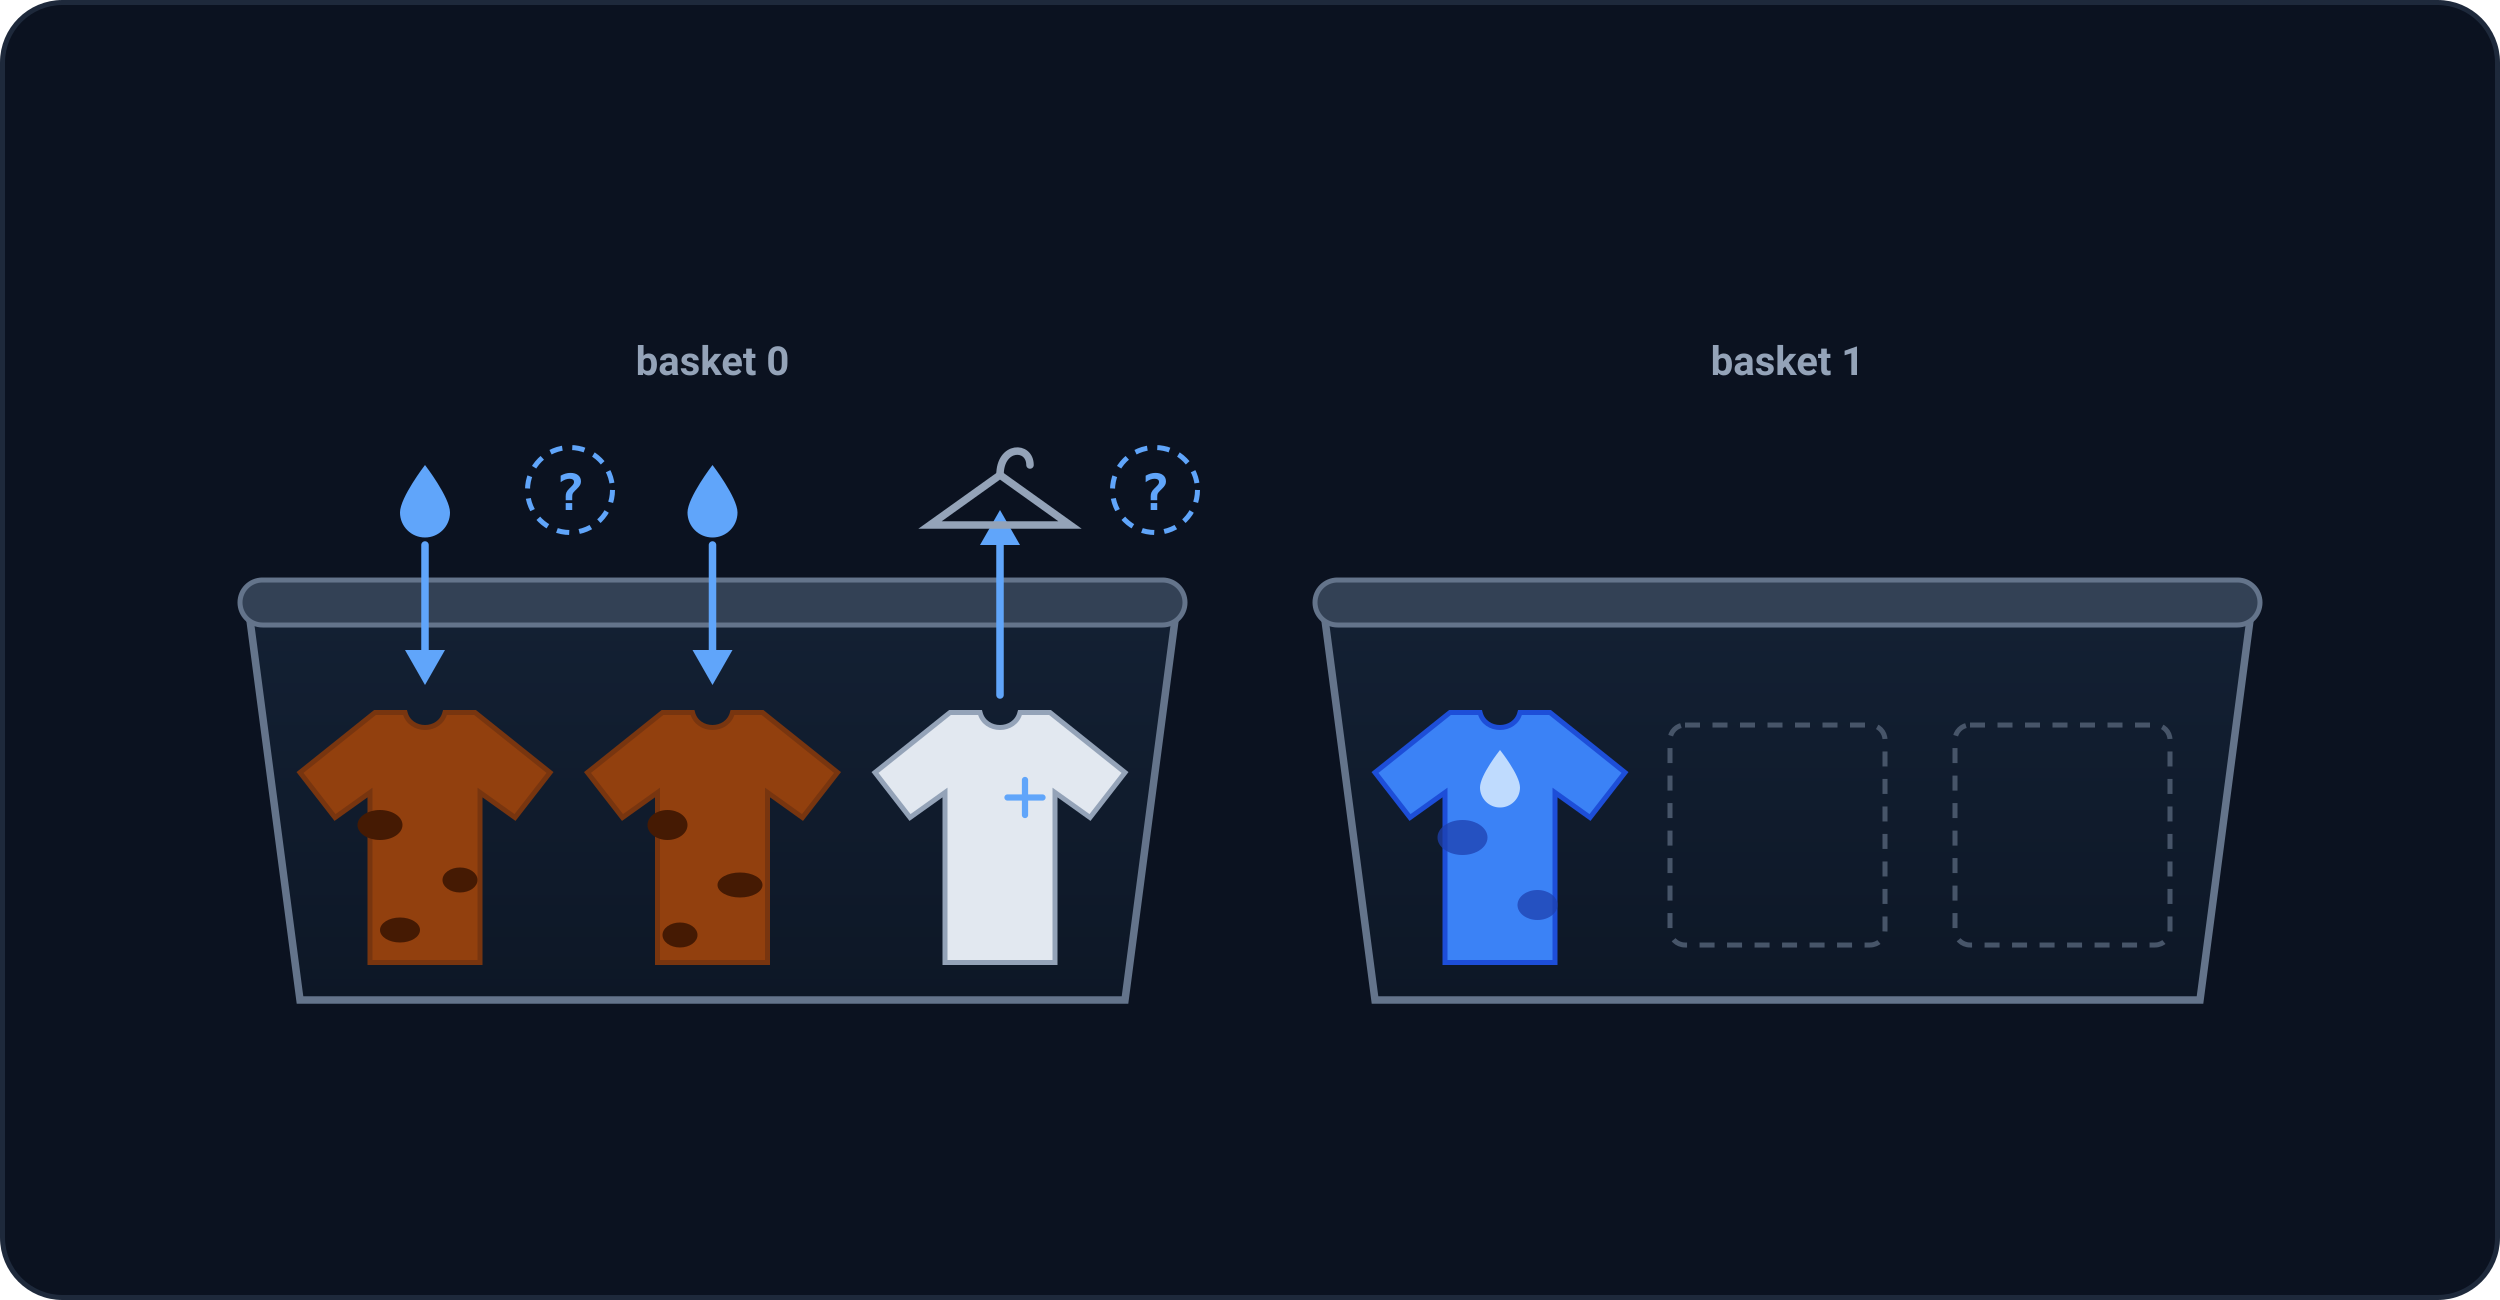
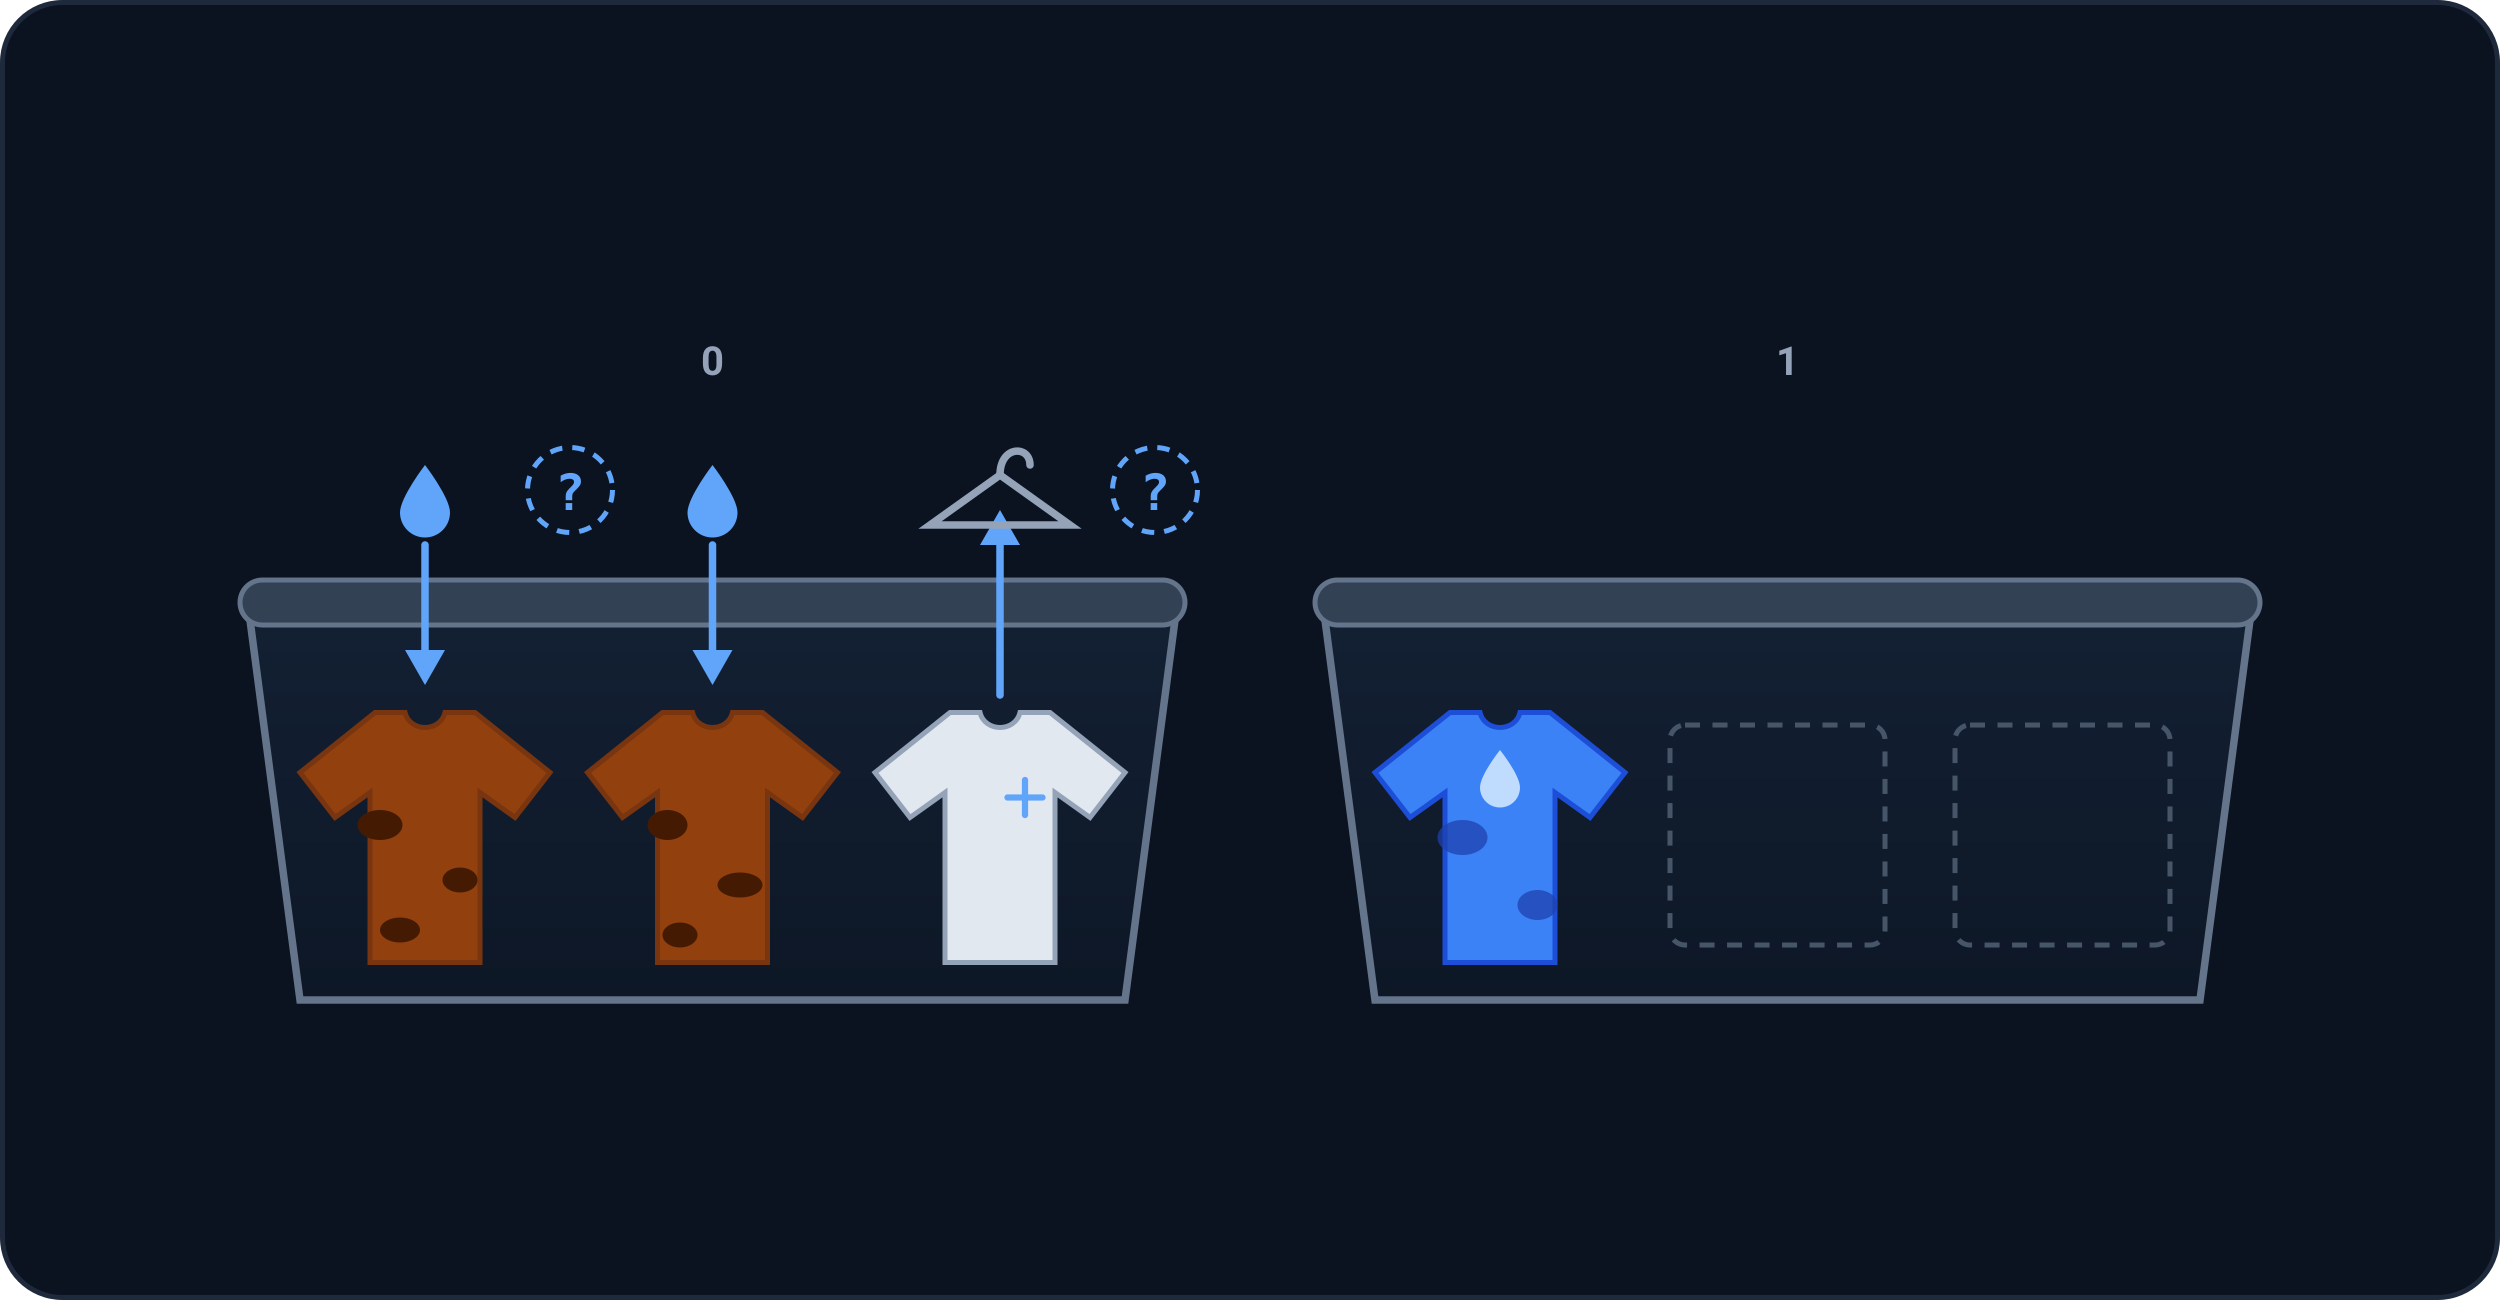
<svg xmlns="http://www.w3.org/2000/svg" viewBox="0 0 1000 520" role="img" aria-labelledby="laundryTitle laundryDesc">
  <defs>
    <linearGradient id="panel" x1="0" y1="0" x2="0" y2="1">
      <stop offset="0%" stop-color="#132033" />
      <stop offset="100%" stop-color="#0d1726" />
    </linearGradient>
    <path id="shirt" d="M 30 0 H 42 C 44 8 56 8 58 0 H 70 L 100 24 L 86 42 L 72 32 V 100 H 28 V 32 L 14 42 L 0 24 Z" />
  </defs>
  <rect x="1" y="1" width="998" height="518" rx="24" fill="#0b1220" stroke="#1e293b" stroke-width="2" />
  <g>
-     <text x="285" y="150" text-anchor="middle" font-family="ui-sans-serif, system-ui, -apple-system, Segoe UI, Roboto, sans-serif" font-size="16" font-weight="600" fill="#94a3b8">basket 0</text>
+     <text x="285" y="150" text-anchor="middle" font-family="ui-sans-serif, system-ui, -apple-system, Segoe UI, Roboto, sans-serif" font-size="16" font-weight="600" fill="#94a3b8">0</text>
    <path d="M 100 248 H 470 L 450 400 H 120 Z" fill="url(#panel)" stroke="#64748b" stroke-width="3" />
    <rect x="96" y="232" width="378" height="18" rx="9" fill="#334155" stroke="#64748b" stroke-width="2" />
    <use href="#shirt" transform="translate(120,285)" fill="#92400e" stroke="#78350f" stroke-width="2" />
    <g fill="#451a03">
      <ellipse cx="152" cy="330" rx="9" ry="6" />
      <ellipse cx="184" cy="352" rx="7" ry="5" />
      <ellipse cx="160" cy="372" rx="8" ry="5" />
    </g>
    <use href="#shirt" transform="translate(235,285)" fill="#92400e" stroke="#78350f" stroke-width="2" />
    <g fill="#451a03">
      <ellipse cx="267" cy="330" rx="8" ry="6" />
      <ellipse cx="296" cy="354" rx="9" ry="5" />
      <ellipse cx="272" cy="374" rx="7" ry="5" />
    </g>
    <use href="#shirt" transform="translate(350,285)" fill="#e2e8f0" stroke="#94a3b8" stroke-width="2" />
    <g stroke="#60a5fa" stroke-width="2.5" stroke-linecap="round">
      <line x1="410" y1="312" x2="410" y2="326" />
      <line x1="403" y1="319" x2="417" y2="319" />
    </g>
  </g>
  <g>
-     <text x="715" y="150" text-anchor="middle" font-family="ui-sans-serif, system-ui, -apple-system, Segoe UI, Roboto, sans-serif" font-size="16" font-weight="600" fill="#94a3b8">basket 1</text>
+     <text x="715" y="150" text-anchor="middle" font-family="ui-sans-serif, system-ui, -apple-system, Segoe UI, Roboto, sans-serif" font-size="16" font-weight="600" fill="#94a3b8">1</text>
    <path d="M 530 248 H 900 L 880 400 H 550 Z" fill="url(#panel)" stroke="#64748b" stroke-width="3" />
    <rect x="526" y="232" width="378" height="18" rx="9" fill="#334155" stroke="#64748b" stroke-width="2" />
    <use href="#shirt" transform="translate(550,285)" fill="#3b82f6" stroke="#1d4ed8" stroke-width="2" />
    <g fill="#1e40af" opacity="0.75">
      <ellipse cx="585" cy="335" rx="10" ry="7" />
      <ellipse cx="615" cy="362" rx="8" ry="6" />
    </g>
    <path d="M 600 300 C 600 300, 608 310, 608 315 A 8 8 0 0 1 592 315 C 592 310, 600 300, 600 300 Z" fill="#bfdbfe" />
    <rect x="668" y="290" width="86" height="88" rx="6" fill="none" stroke="#475569" stroke-width="2" stroke-dasharray="6 5" />
    <rect x="782" y="290" width="86" height="88" rx="6" fill="none" stroke="#475569" stroke-width="2" stroke-dasharray="6 5" />
  </g>
  <g>
    <line x1="400" y1="278" x2="400" y2="218" stroke="#60a5fa" stroke-width="3" stroke-linecap="round" />
    <polygon points="392,218 400,204 408,218" fill="#60a5fa" />
    <g fill="none" stroke="#94a3b8" stroke-width="3" stroke-linecap="round">
      <path d="M 400 190 C 400 178 412 178 412 186" />
      <path d="M 400 190 L 372 210 H 428 Z" />
    </g>
    <circle cx="462" cy="196" r="17" fill="none" stroke="#60a5fa" stroke-width="2" stroke-dasharray="5 4" />
    <text x="462" y="204" text-anchor="middle" font-family="ui-monospace, SFMono-Regular, Menlo, Consolas, monospace" font-size="20" font-weight="600" fill="#60a5fa">?</text>
  </g>
  <g>
    <g fill="#60a5fa">
      <path d="M 170 186 C 170 186, 180 199, 180 205 A 10 10 0 0 1 160 205 C 160 199, 170 186, 170 186 Z" />
      <path d="M 285 186 C 285 186, 295 199, 295 205 A 10 10 0 0 1 275 205 C 275 199, 285 186, 285 186 Z" />
    </g>
    <g stroke="#60a5fa" stroke-width="3" stroke-linecap="round">
      <line x1="170" y1="218" x2="170" y2="260" />
      <line x1="285" y1="218" x2="285" y2="260" />
    </g>
    <g fill="#60a5fa">
      <polygon points="162,260 170,274 178,260" />
      <polygon points="277,260 285,274 293,260" />
    </g>
    <circle cx="228" cy="196" r="17" fill="none" stroke="#60a5fa" stroke-width="2" stroke-dasharray="5 4" />
    <text x="228" y="204" text-anchor="middle" font-family="ui-monospace, SFMono-Regular, Menlo, Consolas, monospace" font-size="20" font-weight="600" fill="#60a5fa">?</text>
  </g>
</svg>
